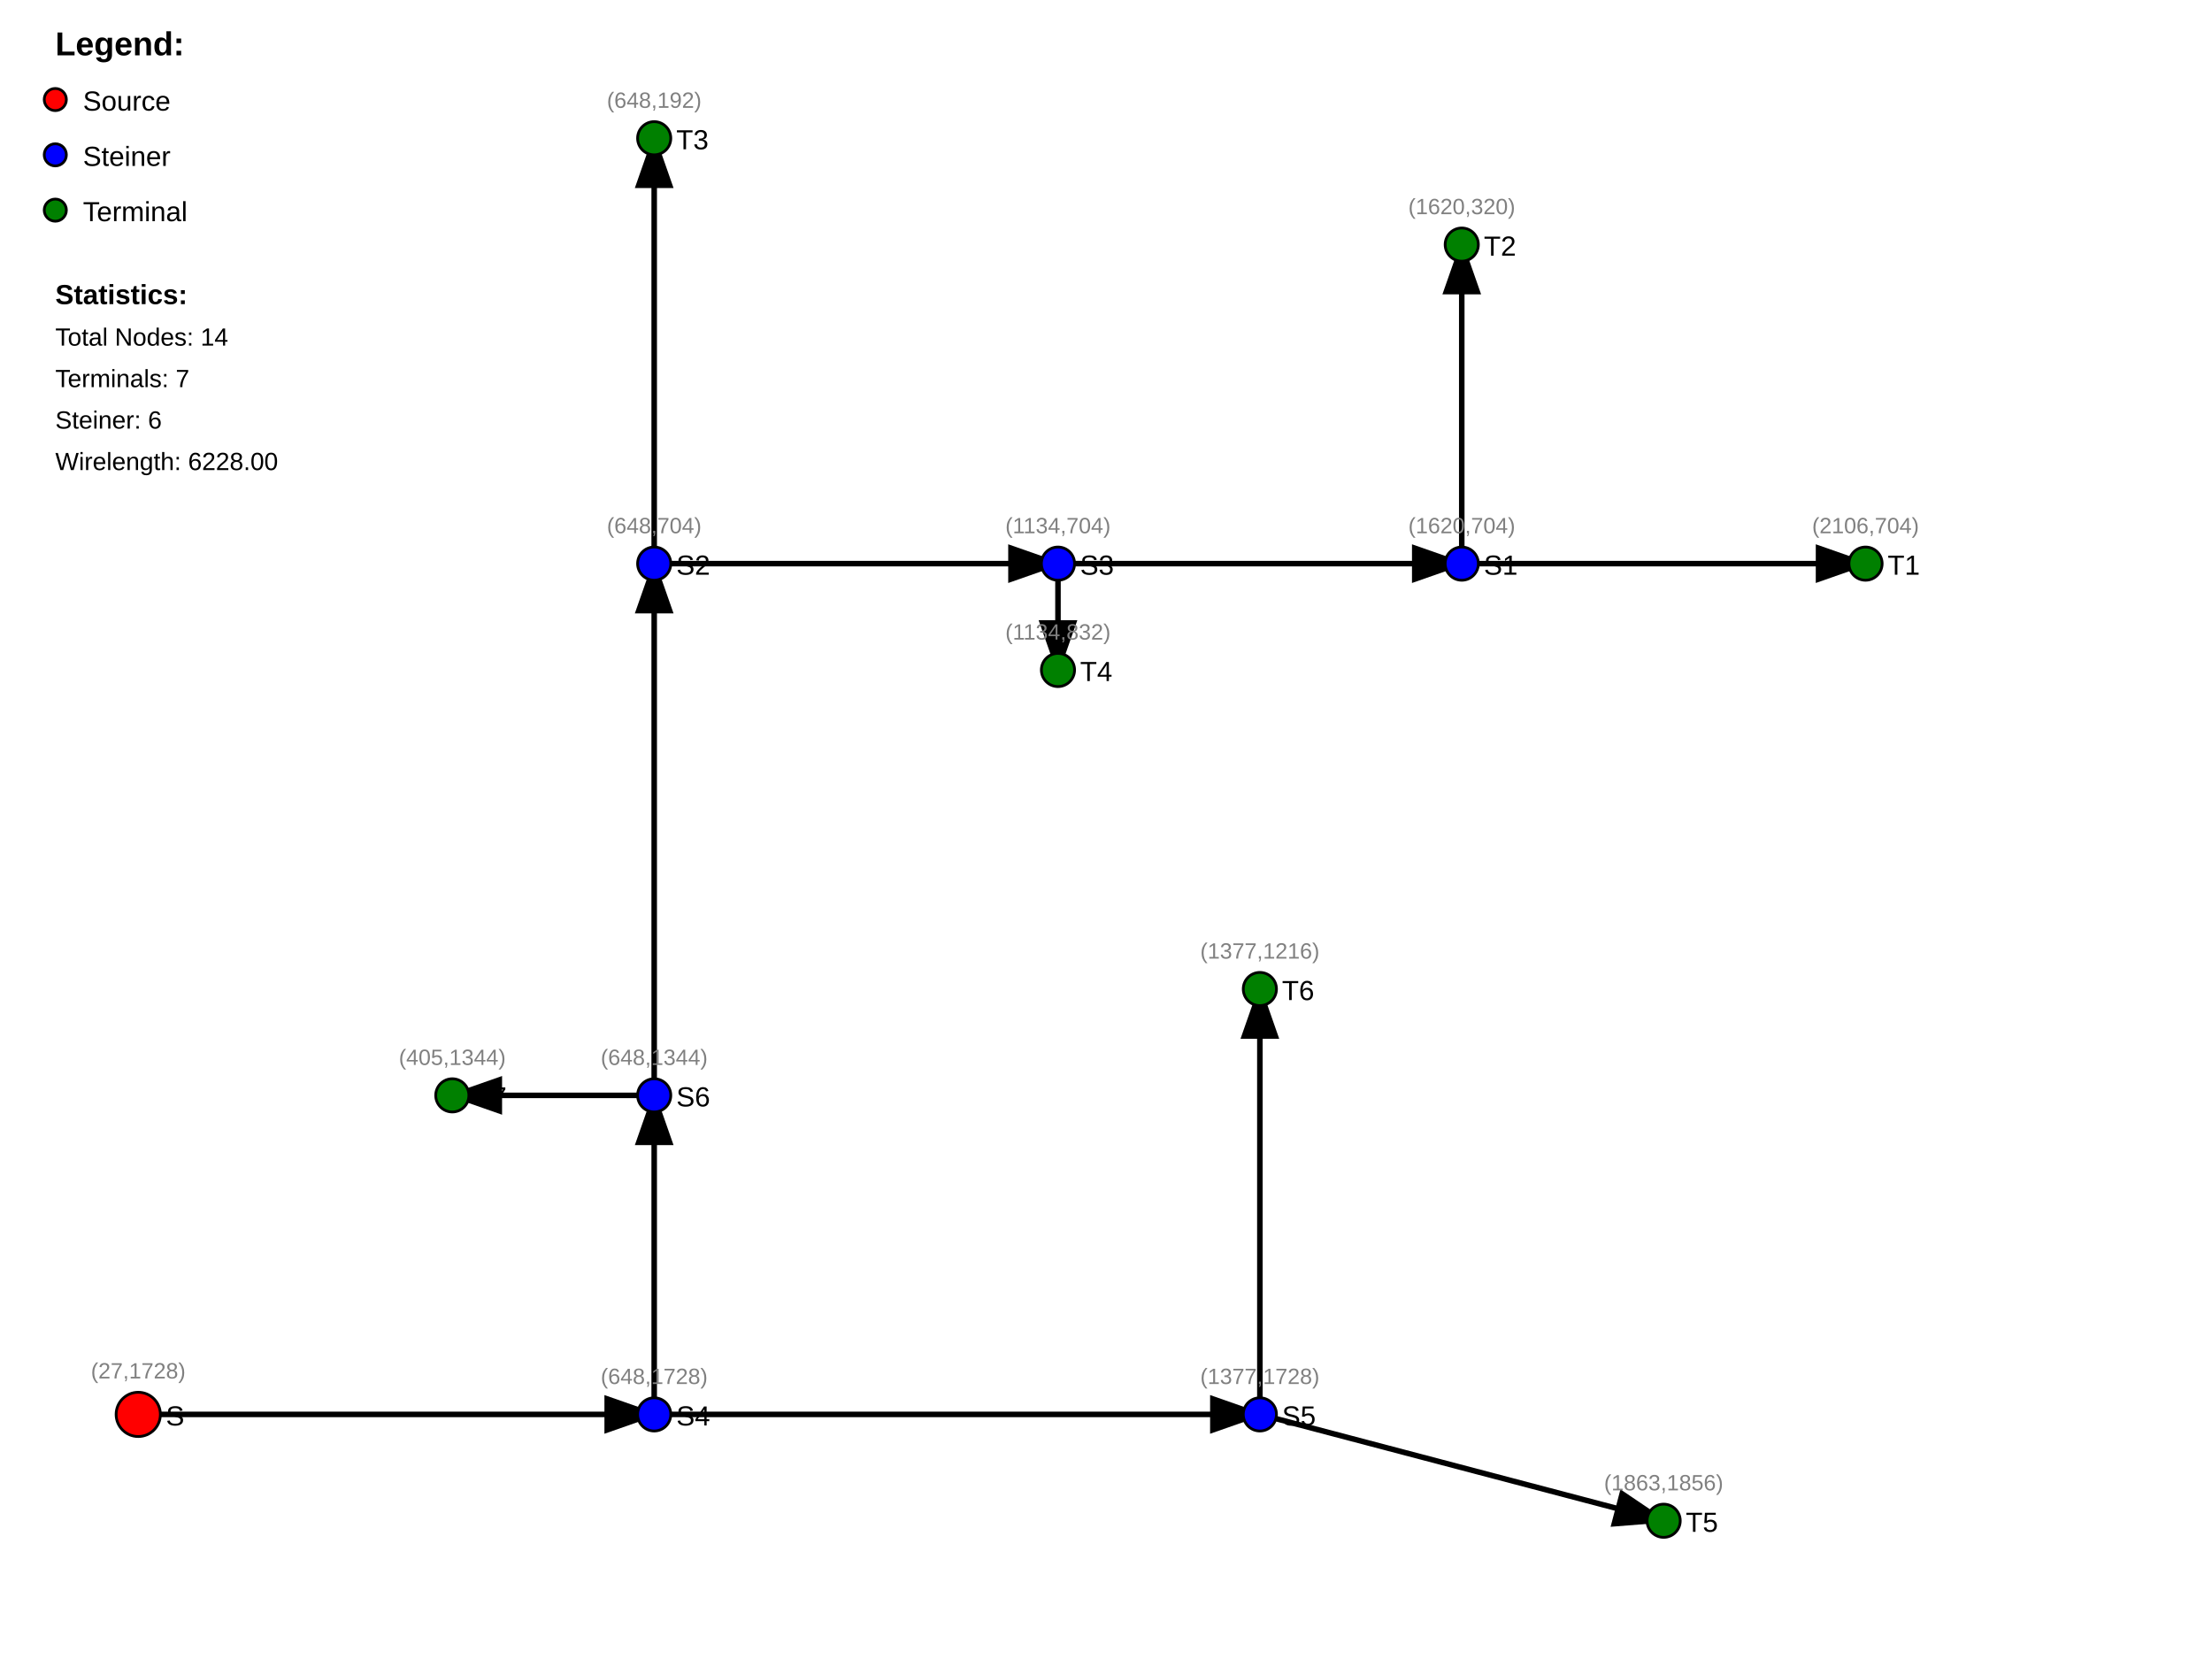
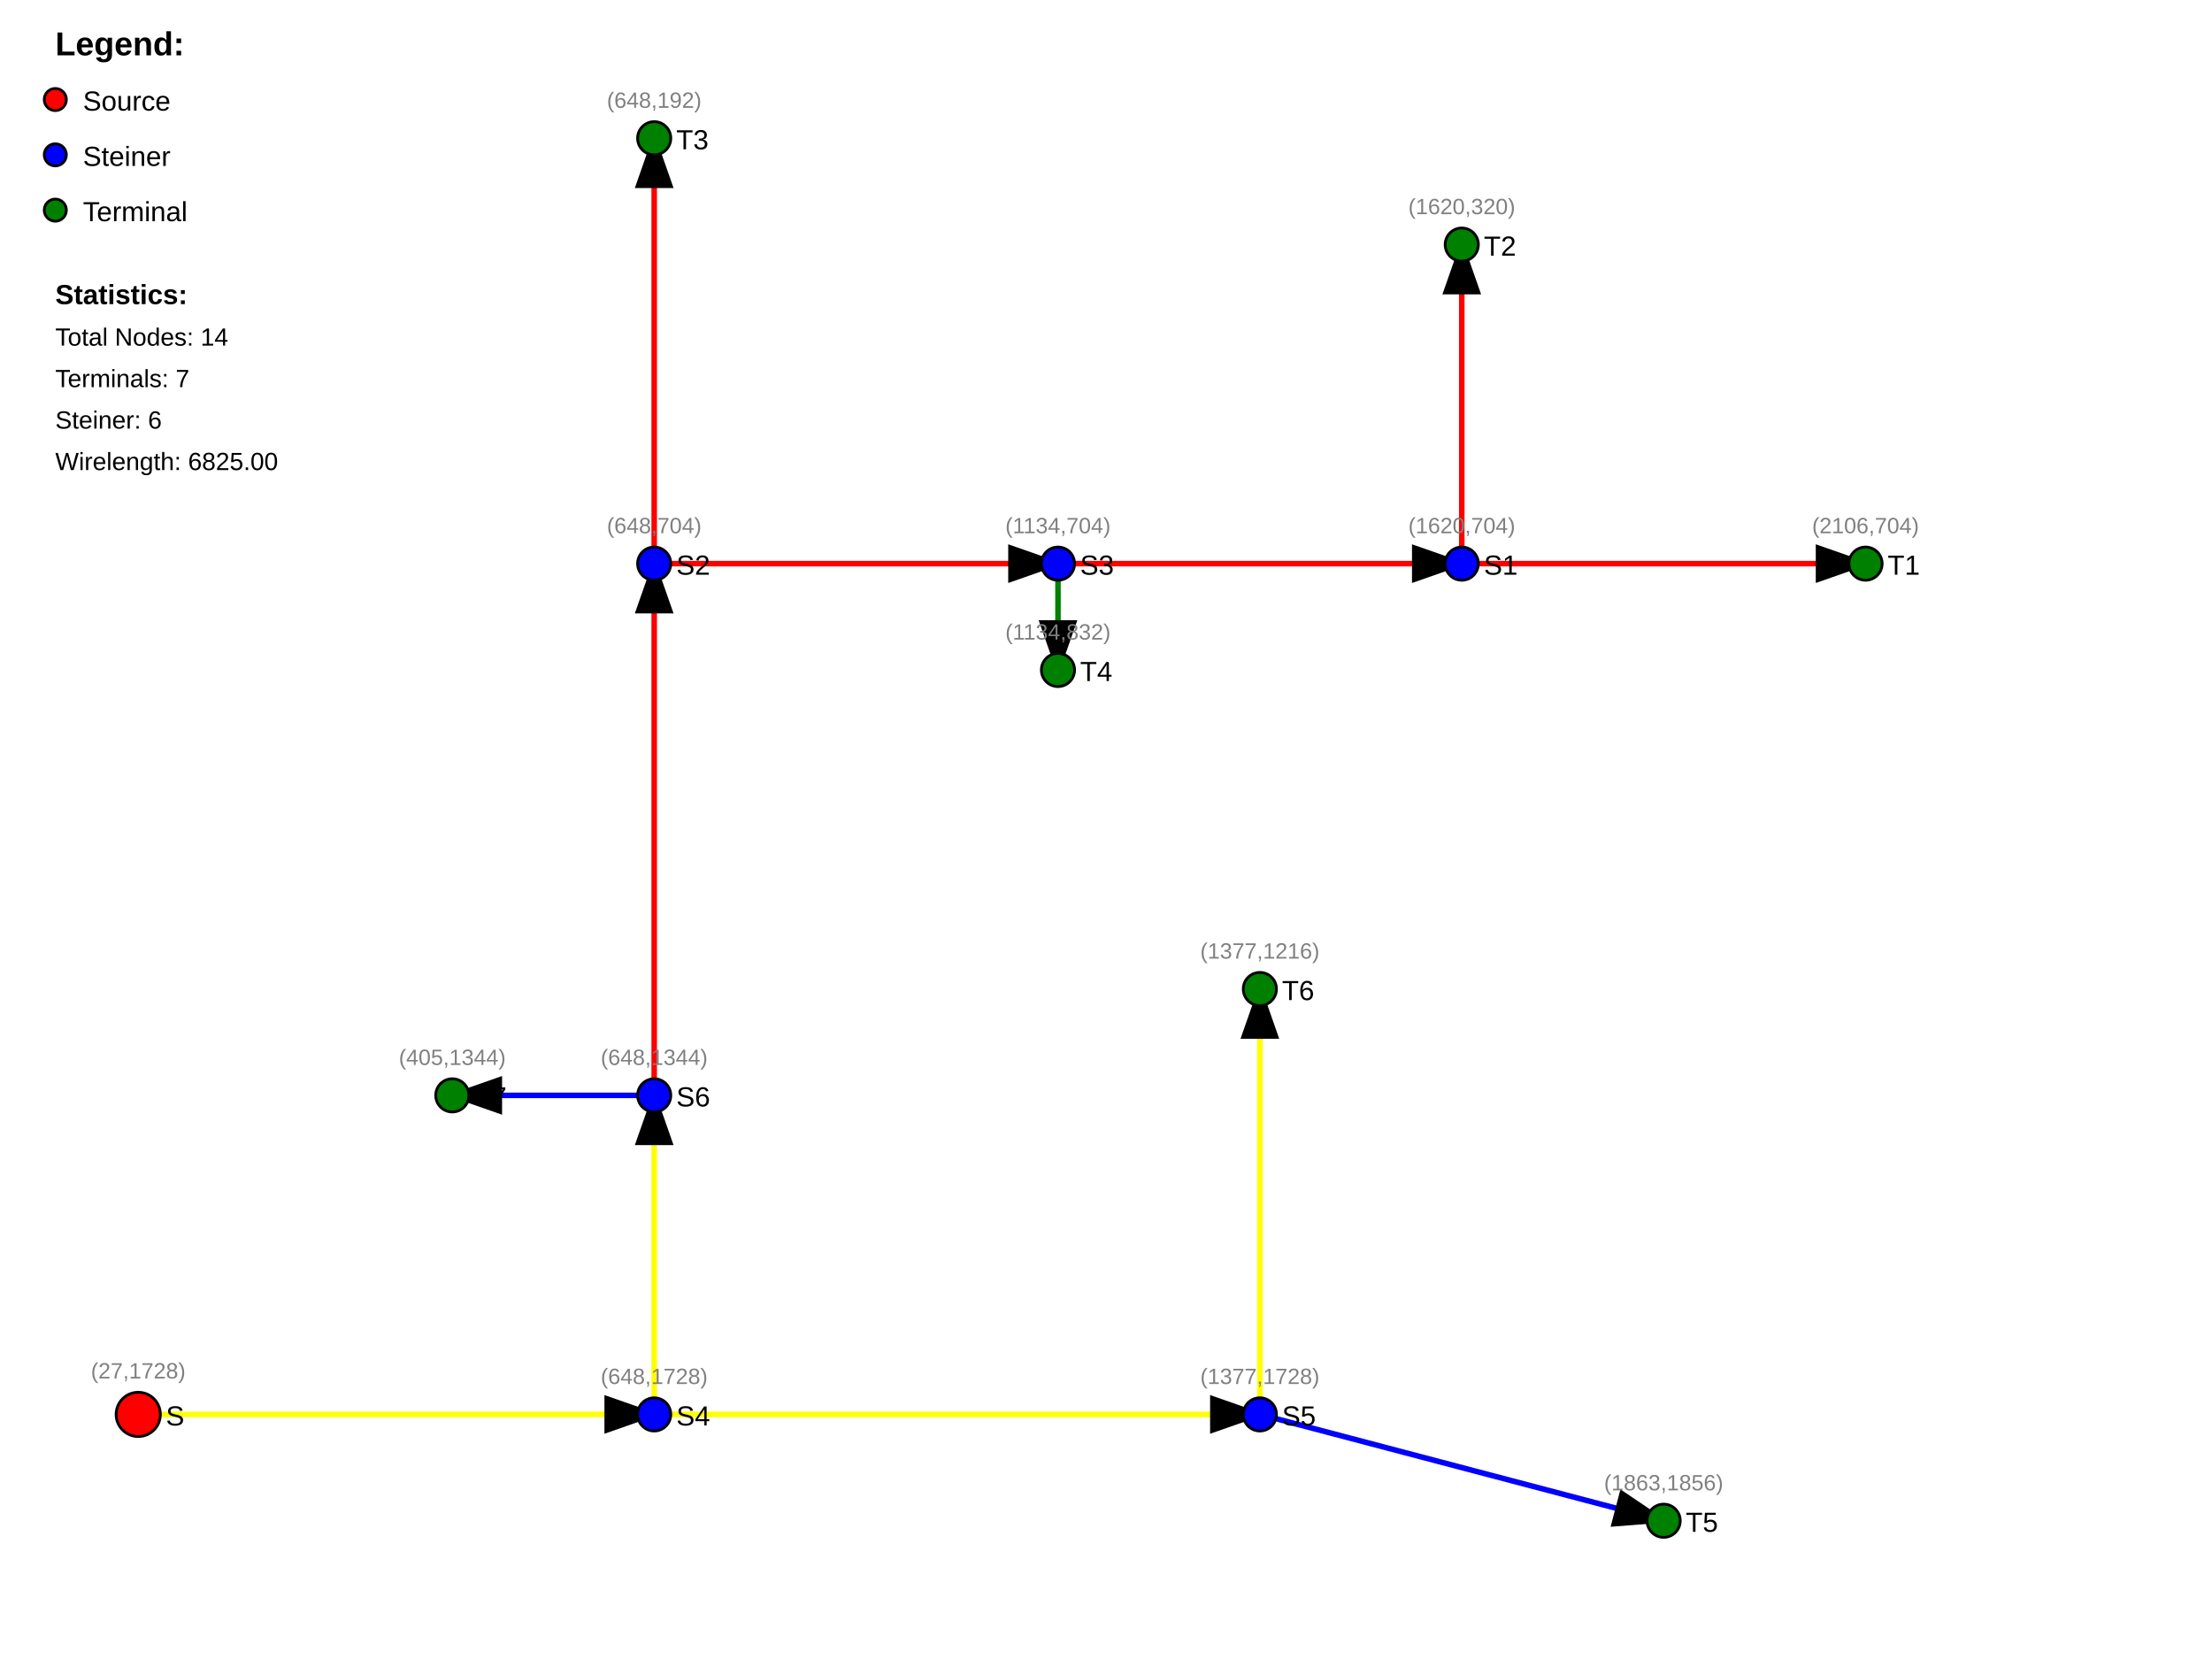
<svg xmlns="http://www.w3.org/2000/svg" width="800" height="600">
  <rect width="100%" height="100%" fill="white" />
  <defs>
    <marker id="arrowhead" markerWidth="10" markerHeight="7" refX="9" refY="3.5" orient="auto">
      <polygon points="0 0, 10 3.5, 0 7" fill="black" />
    </marker>
  </defs>
-   <line x1="50.0" y1="511.538" x2="236.599" y2="511.538" stroke="black" stroke-width="2" marker-end="url(#arrowhead)" />
-   <line x1="236.599" y1="511.538" x2="455.649" y2="511.538" stroke="black" stroke-width="2" marker-end="url(#arrowhead)" />
-   <line x1="236.599" y1="511.538" x2="236.599" y2="396.154" stroke="black" stroke-width="2" marker-end="url(#arrowhead)" />
-   <line x1="455.649" y1="511.538" x2="601.683" y2="550.0" stroke="black" stroke-width="2" marker-end="url(#arrowhead)" />
-   <line x1="455.649" y1="511.538" x2="455.649" y2="357.692" stroke="black" stroke-width="2" marker-end="url(#arrowhead)" />
-   <line x1="236.599" y1="396.154" x2="236.599" y2="203.846" stroke="black" stroke-width="2" marker-end="url(#arrowhead)" />
-   <line x1="236.599" y1="396.154" x2="163.582" y2="396.154" stroke="black" stroke-width="2" marker-end="url(#arrowhead)" />
-   <line x1="236.599" y1="203.846" x2="236.599" y2="50.0" stroke="black" stroke-width="2" marker-end="url(#arrowhead)" />
-   <line x1="236.599" y1="203.846" x2="382.632" y2="203.846" stroke="black" stroke-width="2" marker-end="url(#arrowhead)" />
-   <line x1="382.632" y1="203.846" x2="528.666" y2="203.846" stroke="black" stroke-width="2" marker-end="url(#arrowhead)" />
-   <line x1="382.632" y1="203.846" x2="382.632" y2="242.308" stroke="black" stroke-width="2" marker-end="url(#arrowhead)" />
-   <line x1="528.666" y1="203.846" x2="674.7" y2="203.846" stroke="black" stroke-width="2" marker-end="url(#arrowhead)" />
-   <line x1="528.666" y1="203.846" x2="528.666" y2="88.462" stroke="black" stroke-width="2" marker-end="url(#arrowhead)" />
+   <line x1="50.0" y1="511.538" x2="236.599" y2="511.538" stroke="yellow" stroke-width="2" marker-end="url(#arrowhead)" />
+   <line x1="236.599" y1="511.538" x2="455.649" y2="511.538" stroke="yellow" stroke-width="2" marker-end="url(#arrowhead)" />
+   <line x1="236.599" y1="511.538" x2="236.599" y2="396.154" stroke="yellow" stroke-width="2" marker-end="url(#arrowhead)" />
+   <line x1="455.649" y1="511.538" x2="601.683" y2="550.0" stroke="blue" stroke-width="2" marker-end="url(#arrowhead)" />
+   <line x1="455.649" y1="511.538" x2="455.649" y2="357.692" stroke="yellow" stroke-width="2" marker-end="url(#arrowhead)" />
+   <line x1="236.599" y1="396.154" x2="236.599" y2="203.846" stroke="red" stroke-width="2" marker-end="url(#arrowhead)" />
+   <line x1="236.599" y1="396.154" x2="163.582" y2="396.154" stroke="blue" stroke-width="2" marker-end="url(#arrowhead)" />
+   <line x1="236.599" y1="203.846" x2="236.599" y2="50.0" stroke="red" stroke-width="2" marker-end="url(#arrowhead)" />
+   <line x1="236.599" y1="203.846" x2="382.632" y2="203.846" stroke="red" stroke-width="2" marker-end="url(#arrowhead)" />
+   <line x1="382.632" y1="203.846" x2="528.666" y2="203.846" stroke="red" stroke-width="2" marker-end="url(#arrowhead)" />
+   <line x1="382.632" y1="203.846" x2="382.632" y2="242.308" stroke="green" stroke-width="2" marker-end="url(#arrowhead)" />
+   <line x1="528.666" y1="203.846" x2="674.7" y2="203.846" stroke="red" stroke-width="2" marker-end="url(#arrowhead)" />
+   <line x1="528.666" y1="203.846" x2="528.666" y2="88.462" stroke="red" stroke-width="2" marker-end="url(#arrowhead)" />
  <circle cx="50.0" cy="511.538" r="8" fill="red" stroke="black" stroke-width="1" />
  <text x="60.0" y="515.538" font-family="Arial" font-size="10" fill="black">S</text>
  <text x="50.0" y="498.538" font-family="Arial" font-size="8" fill="gray" text-anchor="middle">(27,1728)</text>
  <circle cx="674.7" cy="203.846" r="6" fill="green" stroke="black" stroke-width="1" />
  <text x="682.7" y="207.846" font-family="Arial" font-size="10" fill="black">T1</text>
  <text x="674.7" y="192.846" font-family="Arial" font-size="8" fill="gray" text-anchor="middle">(2106,704)</text>
  <circle cx="528.666" cy="203.846" r="6" fill="blue" stroke="black" stroke-width="1" />
  <text x="536.666" y="207.846" font-family="Arial" font-size="10" fill="black">S1</text>
  <text x="528.666" y="192.846" font-family="Arial" font-size="8" fill="gray" text-anchor="middle">(1620,704)</text>
  <circle cx="528.666" cy="88.462" r="6" fill="green" stroke="black" stroke-width="1" />
  <text x="536.666" y="92.462" font-family="Arial" font-size="10" fill="black">T2</text>
  <text x="528.666" y="77.462" font-family="Arial" font-size="8" fill="gray" text-anchor="middle">(1620,320)</text>
  <circle cx="236.599" cy="203.846" r="6" fill="blue" stroke="black" stroke-width="1" />
  <text x="244.599" y="207.846" font-family="Arial" font-size="10" fill="black">S2</text>
  <text x="236.599" y="192.846" font-family="Arial" font-size="8" fill="gray" text-anchor="middle">(648,704)</text>
  <circle cx="236.599" cy="50.0" r="6" fill="green" stroke="black" stroke-width="1" />
  <text x="244.599" y="54.0" font-family="Arial" font-size="10" fill="black">T3</text>
  <text x="236.599" y="39.0" font-family="Arial" font-size="8" fill="gray" text-anchor="middle">(648,192)</text>
  <circle cx="382.632" cy="203.846" r="6" fill="blue" stroke="black" stroke-width="1" />
  <text x="390.632" y="207.846" font-family="Arial" font-size="10" fill="black">S3</text>
  <text x="382.632" y="192.846" font-family="Arial" font-size="8" fill="gray" text-anchor="middle">(1134,704)</text>
  <circle cx="382.632" cy="242.308" r="6" fill="green" stroke="black" stroke-width="1" />
  <text x="390.632" y="246.308" font-family="Arial" font-size="10" fill="black">T4</text>
  <text x="382.632" y="231.308" font-family="Arial" font-size="8" fill="gray" text-anchor="middle">(1134,832)</text>
  <circle cx="236.599" cy="511.538" r="6" fill="blue" stroke="black" stroke-width="1" />
  <text x="244.599" y="515.538" font-family="Arial" font-size="10" fill="black">S4</text>
  <text x="236.599" y="500.538" font-family="Arial" font-size="8" fill="gray" text-anchor="middle">(648,1728)</text>
  <circle cx="601.683" cy="550.0" r="6" fill="green" stroke="black" stroke-width="1" />
  <text x="609.683" y="554.0" font-family="Arial" font-size="10" fill="black">T5</text>
  <text x="601.683" y="539.0" font-family="Arial" font-size="8" fill="gray" text-anchor="middle">(1863,1856)</text>
  <circle cx="455.649" cy="511.538" r="6" fill="blue" stroke="black" stroke-width="1" />
  <text x="463.649" y="515.538" font-family="Arial" font-size="10" fill="black">S5</text>
  <text x="455.649" y="500.538" font-family="Arial" font-size="8" fill="gray" text-anchor="middle">(1377,1728)</text>
  <circle cx="455.649" cy="357.692" r="6" fill="green" stroke="black" stroke-width="1" />
  <text x="463.649" y="361.692" font-family="Arial" font-size="10" fill="black">T6</text>
  <text x="455.649" y="346.692" font-family="Arial" font-size="8" fill="gray" text-anchor="middle">(1377,1216)</text>
  <circle cx="236.599" cy="396.154" r="6" fill="blue" stroke="black" stroke-width="1" />
  <text x="244.599" y="400.154" font-family="Arial" font-size="10" fill="black">S6</text>
  <text x="236.599" y="385.154" font-family="Arial" font-size="8" fill="gray" text-anchor="middle">(648,1344)</text>
  <circle cx="163.582" cy="396.154" r="6" fill="green" stroke="black" stroke-width="1" />
  <text x="171.582" y="400.154" font-family="Arial" font-size="10" fill="black">T7</text>
  <text x="163.582" y="385.154" font-family="Arial" font-size="8" fill="gray" text-anchor="middle">(405,1344)</text>
  <text x="20" y="20" font-family="Arial" font-size="12" font-weight="bold">Legend:</text>
  <circle cx="20" cy="36" r="4" fill="red" stroke="black" />
  <text x="30" y="40" font-family="Arial" font-size="10">Source</text>
  <circle cx="20" cy="56" r="4" fill="blue" stroke="black" />
  <text x="30" y="60" font-family="Arial" font-size="10">Steiner</text>
  <circle cx="20" cy="76" r="4" fill="green" stroke="black" />
  <text x="30" y="80" font-family="Arial" font-size="10">Terminal</text>
  <text x="20" y="110" font-family="Arial" font-size="10" font-weight="bold">Statistics:</text>
  <text x="20" y="125" font-family="Arial" font-size="9">Total Nodes: 14</text>
  <text x="20" y="140" font-family="Arial" font-size="9">Terminals: 7</text>
  <text x="20" y="155" font-family="Arial" font-size="9">Steiner: 6</text>
-   <text x="20" y="170" font-family="Arial" font-size="9">Wirelength: 6228.00</text>
+   <text x="20" y="170" font-family="Arial" font-size="9">Wirelength: 6825.00</text>
</svg>
